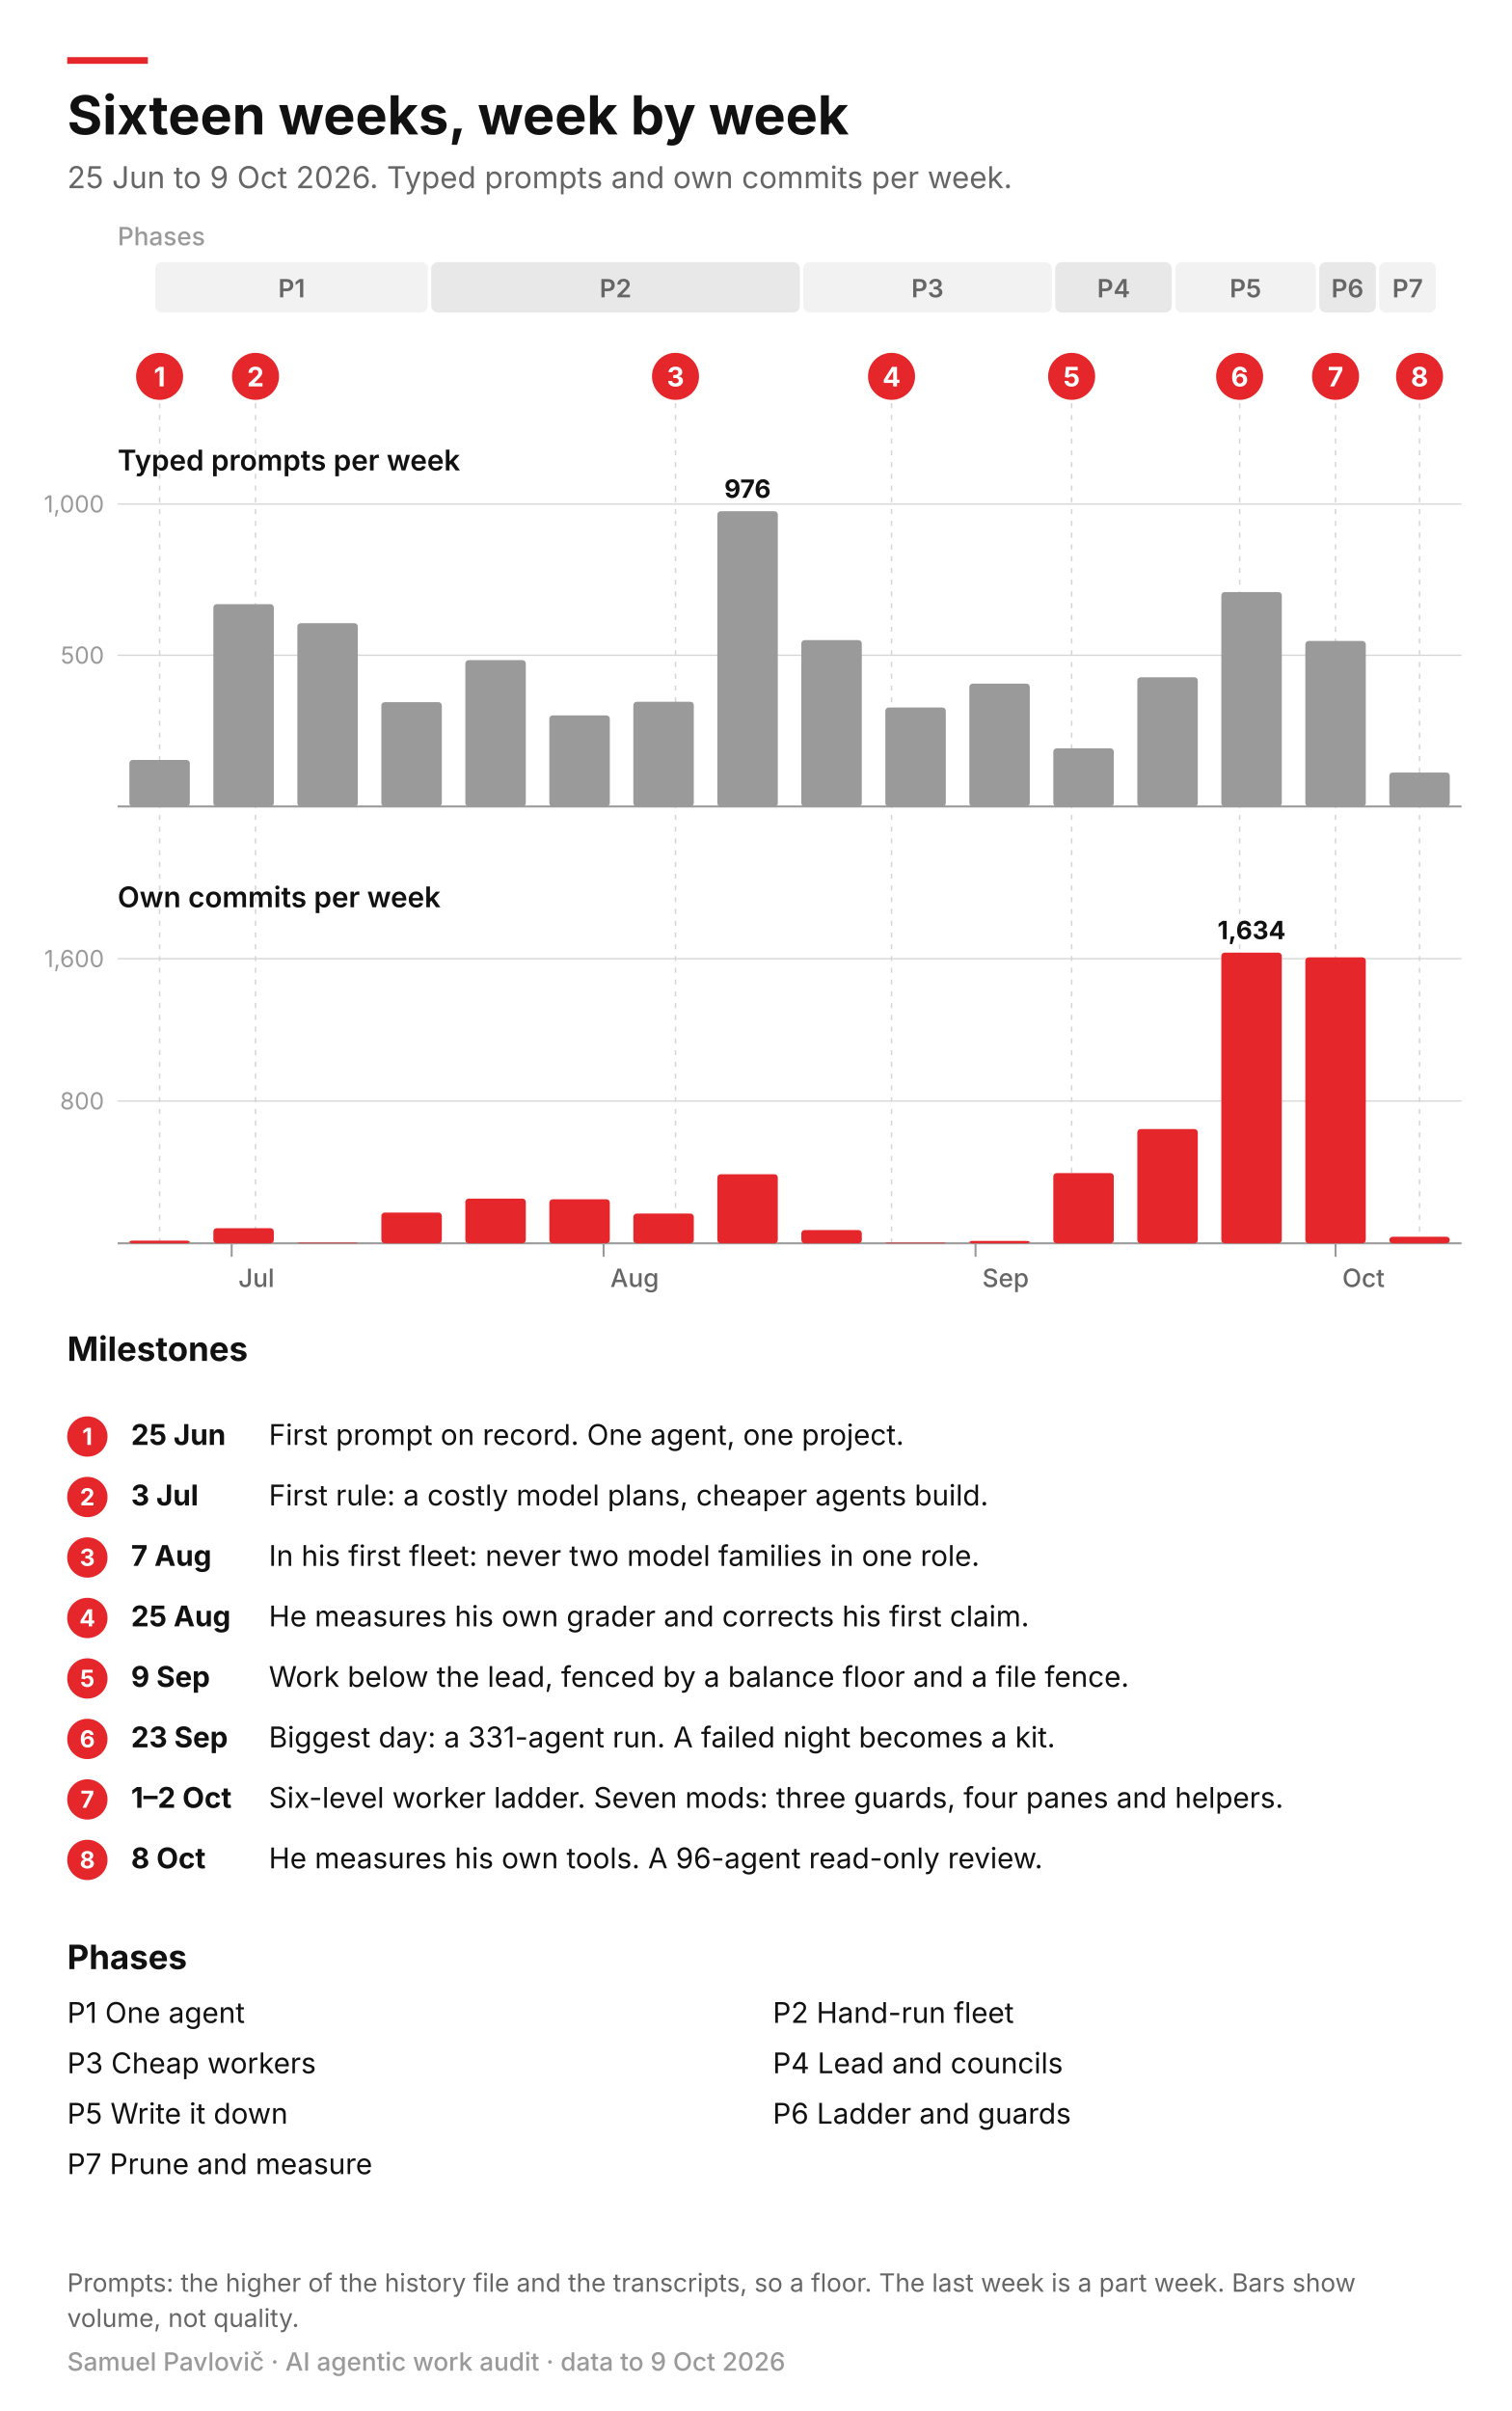
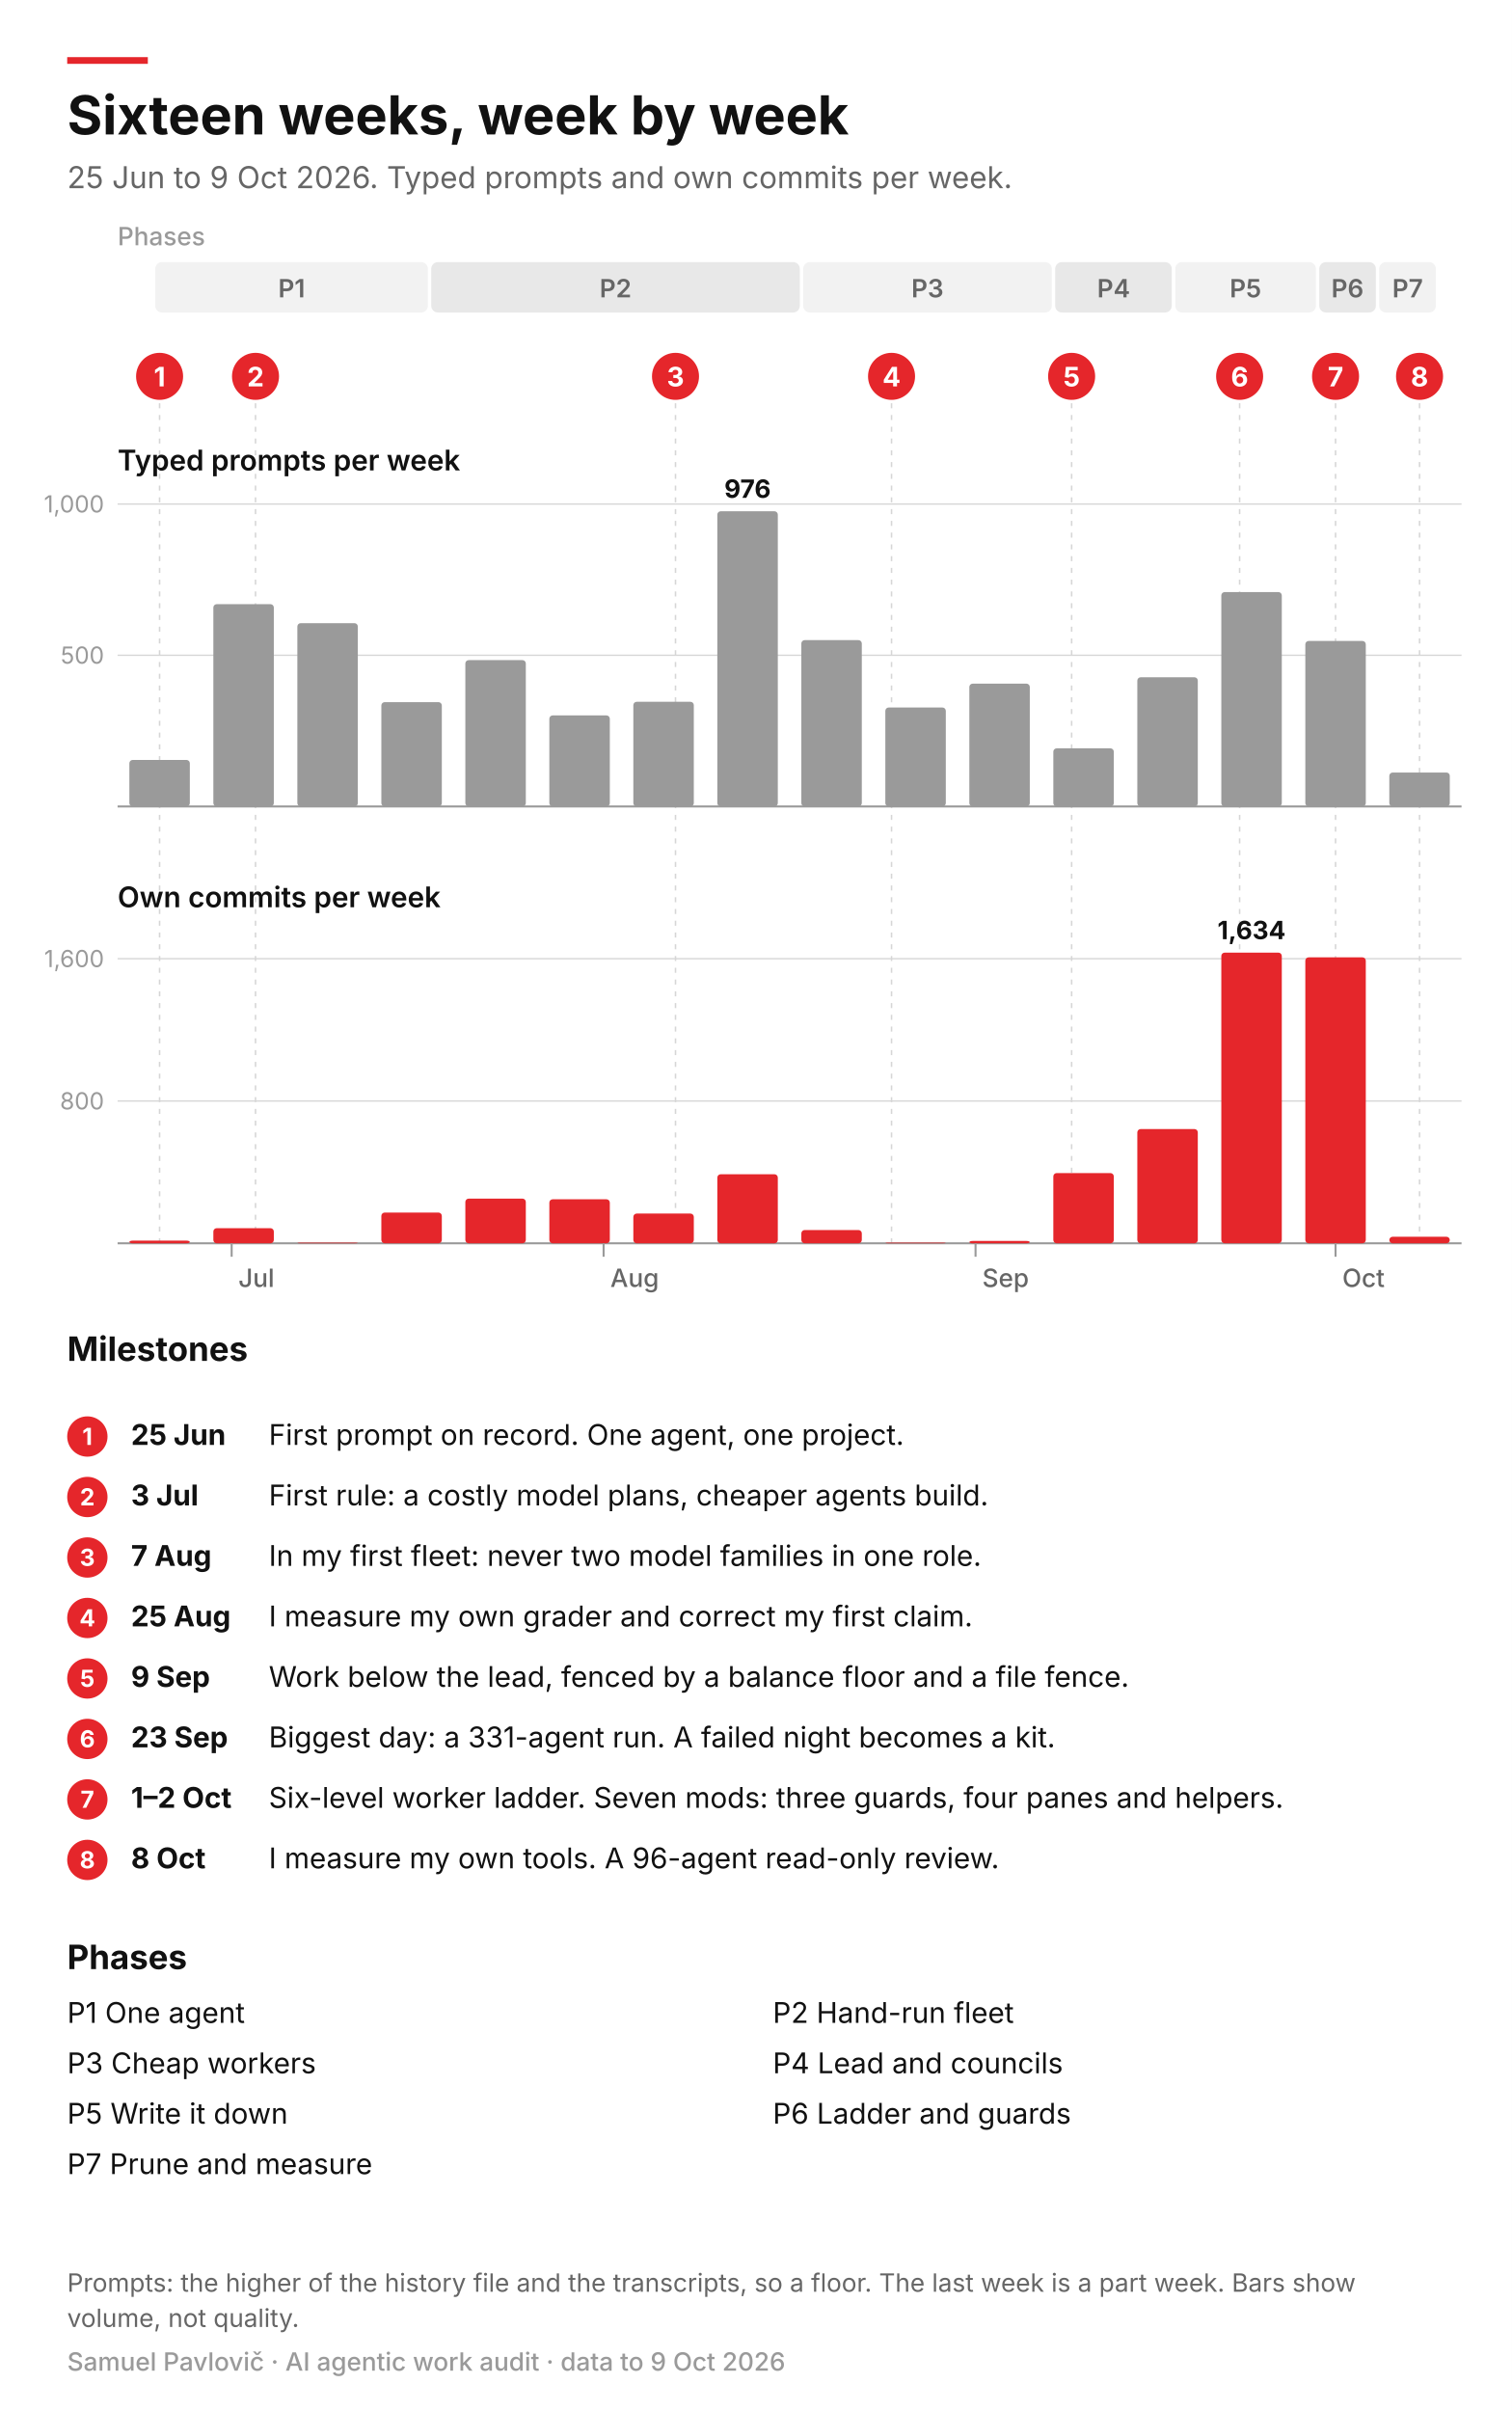
<svg xmlns="http://www.w3.org/2000/svg" width="900" height="1435" viewBox="0 0 900 1435" font-family="Inter, Helvetica, Arial, sans-serif">
  <defs>
    <marker id="ag" viewBox="0 0 10 10" refX="8" refY="5" markerWidth="9" markerHeight="9" orient="auto">
      <path d="M1.5,1.5 L8,5 L1.5,8.5" fill="none" stroke="#9A9A9A" stroke-width="1.4" stroke-linejoin="round" stroke-linecap="round" />
    </marker>
    <marker id="ags" viewBox="0 0 10 10" refX="2" refY="5" markerWidth="9" markerHeight="9" orient="auto-start-reverse">
      <path d="M1.5,1.5 L8,5 L1.5,8.5" fill="none" stroke="#9A9A9A" stroke-width="1.4" stroke-linejoin="round" stroke-linecap="round" />
    </marker>
    <marker id="ak" viewBox="0 0 10 10" refX="8" refY="5" markerWidth="9" markerHeight="9" orient="auto">
      <path d="M1.5,1.5 L8,5 L1.5,8.5" fill="none" stroke="#111111" stroke-width="1.4" stroke-linejoin="round" stroke-linecap="round" />
    </marker>
    <marker id="aks" viewBox="0 0 10 10" refX="2" refY="5" markerWidth="9" markerHeight="9" orient="auto-start-reverse">
      <path d="M1.5,1.5 L8,5 L1.5,8.5" fill="none" stroke="#111111" stroke-width="1.4" stroke-linejoin="round" stroke-linecap="round" />
    </marker>
    <marker id="ar" viewBox="0 0 10 10" refX="8" refY="5" markerWidth="9" markerHeight="9" orient="auto">
      <path d="M1.5,1.5 L8,5 L1.5,8.5" fill="none" stroke="#E5262B" stroke-width="1.4" stroke-linejoin="round" stroke-linecap="round" />
    </marker>
    <marker id="ars" viewBox="0 0 10 10" refX="2" refY="5" markerWidth="9" markerHeight="9" orient="auto-start-reverse">
      <path d="M1.5,1.5 L8,5 L1.5,8.5" fill="none" stroke="#E5262B" stroke-width="1.4" stroke-linejoin="round" stroke-linecap="round" />
    </marker>
  </defs>
  <rect width="900" height="1435" fill="#FFFFFF" />
  <rect x="40.0" y="34.0" width="48.0" height="4.0" rx="0" fill="#E5262B" stroke="none" stroke-width="1.2" />
  <text x="40.0" y="80.0" font-size="32" font-weight="700" fill="#111111" text-anchor="start">Sixteen weeks, week by week</text>
  <text x="40.0" y="112.0" font-size="18" font-weight="400" fill="#666666" text-anchor="start">25 Jun to 9 Oct 2026. Typed prompts and own commits per week.</text>
  <rect x="92.4" y="156.0" width="162.3" height="30.0" rx="4" fill="#F2F2F2" stroke="none" stroke-width="1.2" />
  <text x="173.6" y="177.0" font-size="15" font-weight="600" fill="#666666" text-anchor="middle">P1</text>
  <rect x="256.7" y="156.0" width="219.4" height="30.0" rx="4" fill="#E8E8E8" stroke="none" stroke-width="1.2" />
  <text x="366.4" y="177.0" font-size="15" font-weight="600" fill="#666666" text-anchor="middle">P2</text>
  <rect x="478.1" y="156.0" width="148.0" height="30.0" rx="4" fill="#F2F2F2" stroke="none" stroke-width="1.2" />
  <text x="552.1" y="177.0" font-size="15" font-weight="600" fill="#666666" text-anchor="middle">P3</text>
  <rect x="628.1" y="156.0" width="69.4" height="30.0" rx="4" fill="#E8E8E8" stroke="none" stroke-width="1.2" />
  <text x="662.9" y="177.0" font-size="15" font-weight="600" fill="#666666" text-anchor="middle">P4</text>
  <rect x="699.6" y="156.0" width="83.7" height="30.0" rx="4" fill="#F2F2F2" stroke="none" stroke-width="1.2" />
  <text x="741.4" y="177.0" font-size="15" font-weight="600" fill="#666666" text-anchor="middle">P5</text>
  <rect x="785.3" y="156.0" width="33.7" height="30.0" rx="4" fill="#E8E8E8" stroke="none" stroke-width="1.2" />
  <text x="802.1" y="177.0" font-size="15" font-weight="600" fill="#666666" text-anchor="middle">P6</text>
  <rect x="821.0" y="156.0" width="33.7" height="30.0" rx="4" fill="#F2F2F2" stroke="none" stroke-width="1.2" />
  <text x="837.9" y="177.0" font-size="15" font-weight="600" fill="#666666" text-anchor="middle">P7</text>
  <text x="70.0" y="146.0" font-size="15" font-weight="500" fill="#9A9A9A" text-anchor="start">Phases</text>
  <line x1="95.0" y1="240.0" x2="95.0" y2="740.0" stroke="#D6D6D6" stroke-width="0.9" stroke-dasharray="3 4" />
  <line x1="152.1" y1="240.0" x2="152.1" y2="740.0" stroke="#D6D6D6" stroke-width="0.9" stroke-dasharray="3 4" />
  <line x1="402.1" y1="240.0" x2="402.1" y2="740.0" stroke="#D6D6D6" stroke-width="0.9" stroke-dasharray="3 4" />
  <line x1="530.7" y1="240.0" x2="530.7" y2="740.0" stroke="#D6D6D6" stroke-width="0.9" stroke-dasharray="3 4" />
  <line x1="637.9" y1="240.0" x2="637.9" y2="740.0" stroke="#D6D6D6" stroke-width="0.9" stroke-dasharray="3 4" />
  <line x1="737.9" y1="240.0" x2="737.9" y2="740.0" stroke="#D6D6D6" stroke-width="0.9" stroke-dasharray="3 4" />
  <line x1="795.0" y1="240.0" x2="795.0" y2="740.0" stroke="#D6D6D6" stroke-width="0.9" stroke-dasharray="3 4" />
  <line x1="845.0" y1="240.0" x2="845.0" y2="740.0" stroke="#D6D6D6" stroke-width="0.9" stroke-dasharray="3 4" />
  <text x="70.0" y="280.0" font-size="17" font-weight="600" fill="#111111" text-anchor="start">Typed prompts per week</text>
  <line x1="70.0" y1="390.0" x2="870.0" y2="390.0" stroke="#D6D6D6" stroke-width="0.8" />
  <text x="62.0" y="395.0" font-size="14" font-weight="400" fill="#9A9A9A" text-anchor="end">500</text>
  <line x1="70.0" y1="300.0" x2="870.0" y2="300.0" stroke="#D6D6D6" stroke-width="0.8" />
  <text x="62.0" y="305.0" font-size="14" font-weight="400" fill="#9A9A9A" text-anchor="end">1,000</text>
  <line x1="70.0" y1="480.0" x2="870.0" y2="480.0" stroke="#9A9A9A" stroke-width="1.2" />
  <rect x="77.0" y="452.3" width="36.0" height="27.7" rx="2" fill="#9A9A9A" stroke="none" stroke-width="1.2" />
  <rect x="127.0" y="359.6" width="36.0" height="120.4" rx="2" fill="#9A9A9A" stroke="none" stroke-width="1.2" />
  <rect x="177.0" y="370.9" width="36.0" height="109.1" rx="2" fill="#9A9A9A" stroke="none" stroke-width="1.2" />
  <rect x="227.0" y="417.9" width="36.0" height="62.1" rx="2" fill="#9A9A9A" stroke="none" stroke-width="1.2" />
  <rect x="277.0" y="392.9" width="36.0" height="87.1" rx="2" fill="#9A9A9A" stroke="none" stroke-width="1.2" />
  <rect x="327.0" y="425.8" width="36.0" height="54.2" rx="2" fill="#9A9A9A" stroke="none" stroke-width="1.2" />
  <rect x="377.0" y="417.7" width="36.0" height="62.3" rx="2" fill="#9A9A9A" stroke="none" stroke-width="1.2" />
  <rect x="427.0" y="304.3" width="36.0" height="175.7" rx="2" fill="#9A9A9A" stroke="none" stroke-width="1.2" />
  <text x="445.0" y="296.3" font-size="15" font-weight="700" fill="#111111" text-anchor="middle">976</text>
  <rect x="477.0" y="381.0" width="36.0" height="99.0" rx="2" fill="#9A9A9A" stroke="none" stroke-width="1.2" />
  <rect x="527.0" y="421.1" width="36.0" height="58.9" rx="2" fill="#9A9A9A" stroke="none" stroke-width="1.2" />
  <rect x="577.0" y="406.9" width="36.0" height="73.1" rx="2" fill="#9A9A9A" stroke="none" stroke-width="1.2" />
  <rect x="627.0" y="445.4" width="36.0" height="34.6" rx="2" fill="#9A9A9A" stroke="none" stroke-width="1.2" />
  <rect x="677.0" y="403.1" width="36.0" height="76.9" rx="2" fill="#9A9A9A" stroke="none" stroke-width="1.2" />
  <rect x="727.0" y="352.4" width="36.0" height="127.6" rx="2" fill="#9A9A9A" stroke="none" stroke-width="1.2" />
  <rect x="777.0" y="381.5" width="36.0" height="98.5" rx="2" fill="#9A9A9A" stroke="none" stroke-width="1.2" />
  <rect x="827.0" y="459.8" width="36.0" height="20.2" rx="2" fill="#9A9A9A" stroke="none" stroke-width="1.2" />
  <text x="70.0" y="540.0" font-size="17" font-weight="600" fill="#111111" text-anchor="start">Own commits per week</text>
  <line x1="70.0" y1="655.3" x2="870.0" y2="655.3" stroke="#D6D6D6" stroke-width="0.8" />
  <text x="62.0" y="660.3" font-size="14" font-weight="400" fill="#9A9A9A" text-anchor="end">800</text>
  <line x1="70.0" y1="570.6" x2="870.0" y2="570.6" stroke="#D6D6D6" stroke-width="0.8" />
  <text x="62.0" y="575.6" font-size="14" font-weight="400" fill="#9A9A9A" text-anchor="end">1,600</text>
  <line x1="70.0" y1="740.0" x2="870.0" y2="740.0" stroke="#9A9A9A" stroke-width="1.2" />
  <rect x="77.0" y="738.4" width="36.0" height="1.6" rx="2" fill="#E5262B" stroke="none" stroke-width="1.2" />
  <rect x="127.0" y="731.0" width="36.0" height="9.0" rx="2" fill="#E5262B" stroke="none" stroke-width="1.2" />
  <rect x="177.0" y="739.6" width="36.0" height="0.4" rx="2" fill="#E5262B" stroke="none" stroke-width="1.2" />
  <rect x="227.0" y="721.7" width="36.0" height="18.3" rx="2" fill="#E5262B" stroke="none" stroke-width="1.2" />
  <rect x="277.0" y="713.4" width="36.0" height="26.6" rx="2" fill="#E5262B" stroke="none" stroke-width="1.2" />
  <rect x="327.0" y="713.8" width="36.0" height="26.2" rx="2" fill="#E5262B" stroke="none" stroke-width="1.2" />
  <rect x="377.0" y="722.3" width="36.0" height="17.7" rx="2" fill="#E5262B" stroke="none" stroke-width="1.2" />
  <rect x="427.0" y="698.9" width="36.0" height="41.1" rx="2" fill="#E5262B" stroke="none" stroke-width="1.2" />
  <rect x="477.0" y="732.1" width="36.0" height="7.9" rx="2" fill="#E5262B" stroke="none" stroke-width="1.2" />
  <rect x="527.0" y="739.6" width="36.0" height="0.4" rx="2" fill="#E5262B" stroke="none" stroke-width="1.2" />
  <rect x="577.0" y="738.6" width="36.0" height="1.4" rx="2" fill="#E5262B" stroke="none" stroke-width="1.2" />
  <rect x="627.0" y="698.2" width="36.0" height="41.8" rx="2" fill="#E5262B" stroke="none" stroke-width="1.2" />
  <rect x="677.0" y="672.0" width="36.0" height="68.0" rx="2" fill="#E5262B" stroke="none" stroke-width="1.2" />
  <rect x="727.0" y="567.0" width="36.0" height="173.0" rx="2" fill="#E5262B" stroke="none" stroke-width="1.2" />
  <text x="745.0" y="559.0" font-size="15" font-weight="700" fill="#111111" text-anchor="middle">1,634</text>
  <rect x="777.0" y="569.8" width="36.0" height="170.2" rx="2" fill="#E5262B" stroke="none" stroke-width="1.2" />
  <rect x="827.0" y="736.1" width="36.0" height="3.9" rx="2" fill="#E5262B" stroke="none" stroke-width="1.2" />
  <circle cx="95.0" cy="224.0" r="14" fill="#E5262B" stroke="none" stroke-width="1.4" />
  <text x="95.0" y="230.0" font-size="16" font-weight="700" fill="#FFFFFF" text-anchor="middle">1</text>
  <circle cx="152.1" cy="224.0" r="14" fill="#E5262B" stroke="none" stroke-width="1.4" />
  <text x="152.1" y="230.0" font-size="16" font-weight="700" fill="#FFFFFF" text-anchor="middle">2</text>
  <circle cx="402.1" cy="224.0" r="14" fill="#E5262B" stroke="none" stroke-width="1.4" />
  <text x="402.1" y="230.0" font-size="16" font-weight="700" fill="#FFFFFF" text-anchor="middle">3</text>
  <circle cx="530.7" cy="224.0" r="14" fill="#E5262B" stroke="none" stroke-width="1.4" />
  <text x="530.7" y="230.0" font-size="16" font-weight="700" fill="#FFFFFF" text-anchor="middle">4</text>
  <circle cx="637.9" cy="224.0" r="14" fill="#E5262B" stroke="none" stroke-width="1.4" />
  <text x="637.9" y="230.0" font-size="16" font-weight="700" fill="#FFFFFF" text-anchor="middle">5</text>
  <circle cx="737.9" cy="224.0" r="14" fill="#E5262B" stroke="none" stroke-width="1.4" />
  <text x="737.9" y="230.0" font-size="16" font-weight="700" fill="#FFFFFF" text-anchor="middle">6</text>
  <circle cx="795.0" cy="224.0" r="14" fill="#E5262B" stroke="none" stroke-width="1.4" />
  <text x="795.0" y="230.0" font-size="16" font-weight="700" fill="#FFFFFF" text-anchor="middle">7</text>
  <circle cx="845.0" cy="224.0" r="14" fill="#E5262B" stroke="none" stroke-width="1.4" />
  <text x="845.0" y="230.0" font-size="16" font-weight="700" fill="#FFFFFF" text-anchor="middle">8</text>
  <line x1="137.9" y1="740.0" x2="137.9" y2="748.0" stroke="#9A9A9A" stroke-width="1.2" />
  <text x="141.9" y="766.0" font-size="15" font-weight="500" fill="#666666" text-anchor="start">Jul</text>
  <line x1="359.3" y1="740.0" x2="359.3" y2="748.0" stroke="#9A9A9A" stroke-width="1.2" />
  <text x="363.3" y="766.0" font-size="15" font-weight="500" fill="#666666" text-anchor="start">Aug</text>
  <line x1="580.7" y1="740.0" x2="580.7" y2="748.0" stroke="#9A9A9A" stroke-width="1.2" />
  <text x="584.7" y="766.0" font-size="15" font-weight="500" fill="#666666" text-anchor="start">Sep</text>
  <line x1="795.0" y1="740.0" x2="795.0" y2="748.0" stroke="#9A9A9A" stroke-width="1.2" />
  <text x="799.0" y="766.0" font-size="15" font-weight="500" fill="#666666" text-anchor="start">Oct</text>
  <text x="40.0" y="810.0" font-size="20" font-weight="700" fill="#111111" text-anchor="start">Milestones</text>
  <circle cx="52.0" cy="855.0" r="12" fill="#E5262B" stroke="none" stroke-width="1.4" />
  <text x="52.0" y="860.0" font-size="14" font-weight="700" fill="#FFFFFF" text-anchor="middle">1</text>
  <text x="78.0" y="860.0" font-size="17" font-weight="700" fill="#111111" text-anchor="start">25 Jun</text>
  <text x="160.0" y="860.0" font-size="17" font-weight="400" fill="#111111" text-anchor="start">First prompt on record. One agent, one project.</text>
  <circle cx="52.0" cy="891.0" r="12" fill="#E5262B" stroke="none" stroke-width="1.4" />
  <text x="52.0" y="896.0" font-size="14" font-weight="700" fill="#FFFFFF" text-anchor="middle">2</text>
  <text x="78.0" y="896.0" font-size="17" font-weight="700" fill="#111111" text-anchor="start">3 Jul</text>
  <text x="160.0" y="896.0" font-size="17" font-weight="400" fill="#111111" text-anchor="start">First rule: a costly model plans, cheaper agents build.</text>
  <circle cx="52.0" cy="927.0" r="12" fill="#E5262B" stroke="none" stroke-width="1.4" />
  <text x="52.0" y="932.0" font-size="14" font-weight="700" fill="#FFFFFF" text-anchor="middle">3</text>
  <text x="78.0" y="932.0" font-size="17" font-weight="700" fill="#111111" text-anchor="start">7 Aug</text>
-   <text x="160.0" y="932.0" font-size="17" font-weight="400" fill="#111111" text-anchor="start">In his first fleet: never two model families in one role.</text>
+   <text x="160.0" y="932.0" font-size="17" font-weight="400" fill="#111111" text-anchor="start">In my first fleet: never two model families in one role.</text>
  <circle cx="52.0" cy="963.0" r="12" fill="#E5262B" stroke="none" stroke-width="1.4" />
  <text x="52.0" y="968.0" font-size="14" font-weight="700" fill="#FFFFFF" text-anchor="middle">4</text>
  <text x="78.0" y="968.0" font-size="17" font-weight="700" fill="#111111" text-anchor="start">25 Aug</text>
-   <text x="160.0" y="968.0" font-size="17" font-weight="400" fill="#111111" text-anchor="start">He measures his own grader and corrects his first claim.</text>
+   <text x="160.0" y="968.0" font-size="17" font-weight="400" fill="#111111" text-anchor="start">I measure my own grader and correct my first claim.</text>
  <circle cx="52.0" cy="999.0" r="12" fill="#E5262B" stroke="none" stroke-width="1.4" />
  <text x="52.0" y="1004.0" font-size="14" font-weight="700" fill="#FFFFFF" text-anchor="middle">5</text>
  <text x="78.0" y="1004.0" font-size="17" font-weight="700" fill="#111111" text-anchor="start">9 Sep</text>
  <text x="160.0" y="1004.0" font-size="17" font-weight="400" fill="#111111" text-anchor="start">Work below the lead, fenced by a balance floor and a file fence.</text>
  <circle cx="52.0" cy="1035.0" r="12" fill="#E5262B" stroke="none" stroke-width="1.4" />
  <text x="52.0" y="1040.0" font-size="14" font-weight="700" fill="#FFFFFF" text-anchor="middle">6</text>
  <text x="78.0" y="1040.0" font-size="17" font-weight="700" fill="#111111" text-anchor="start">23 Sep</text>
  <text x="160.0" y="1040.0" font-size="17" font-weight="400" fill="#111111" text-anchor="start">Biggest day: a 331-agent run. A failed night becomes a kit.</text>
  <circle cx="52.0" cy="1071.0" r="12" fill="#E5262B" stroke="none" stroke-width="1.4" />
  <text x="52.0" y="1076.0" font-size="14" font-weight="700" fill="#FFFFFF" text-anchor="middle">7</text>
  <text x="78.0" y="1076.0" font-size="17" font-weight="700" fill="#111111" text-anchor="start">1–2 Oct</text>
  <text x="160.0" y="1076.0" font-size="17" font-weight="400" fill="#111111" text-anchor="start">Six-level worker ladder. Seven mods: three guards, four panes and helpers.</text>
  <circle cx="52.0" cy="1107.0" r="12" fill="#E5262B" stroke="none" stroke-width="1.4" />
  <text x="52.0" y="1112.0" font-size="14" font-weight="700" fill="#FFFFFF" text-anchor="middle">8</text>
  <text x="78.0" y="1112.0" font-size="17" font-weight="700" fill="#111111" text-anchor="start">8 Oct</text>
-   <text x="160.0" y="1112.0" font-size="17" font-weight="400" fill="#111111" text-anchor="start">He measures his own tools. A 96-agent read-only review.</text>
+   <text x="160.0" y="1112.0" font-size="17" font-weight="400" fill="#111111" text-anchor="start">I measure my own tools. A 96-agent read-only review.</text>
  <text x="40.0" y="1172.0" font-size="20" font-weight="700" fill="#111111" text-anchor="start">Phases</text>
  <text x="40.0" y="1204.0" font-size="17" font-weight="400" fill="#111111" text-anchor="start">P1  One agent</text>
  <text x="460.0" y="1204.0" font-size="17" font-weight="400" fill="#111111" text-anchor="start">P2  Hand-run fleet</text>
  <text x="40.0" y="1234.0" font-size="17" font-weight="400" fill="#111111" text-anchor="start">P3  Cheap workers</text>
  <text x="460.0" y="1234.0" font-size="17" font-weight="400" fill="#111111" text-anchor="start">P4  Lead and councils</text>
  <text x="40.0" y="1264.0" font-size="17" font-weight="400" fill="#111111" text-anchor="start">P5  Write it down</text>
  <text x="460.0" y="1264.0" font-size="17" font-weight="400" fill="#111111" text-anchor="start">P6  Ladder and guards</text>
  <text x="40.0" y="1294.0" font-size="17" font-weight="400" fill="#111111" text-anchor="start">P7  Prune and measure</text>
  <text x="40.0" y="1385.0" font-size="15" font-weight="400" fill="#666666" text-anchor="start">volume, not quality.</text>
  <text x="40.0" y="1364.0" font-size="15" font-weight="400" fill="#666666" text-anchor="start">Prompts: the higher of the history file and the transcripts, so a floor. The last week is a part week. Bars show</text>
  <text x="40.0" y="1411.0" font-size="15" font-weight="500" fill="#9A9A9A" text-anchor="start">Samuel Pavlovič  ·  AI agentic work audit  ·  data to 9 Oct 2026</text>
</svg>
